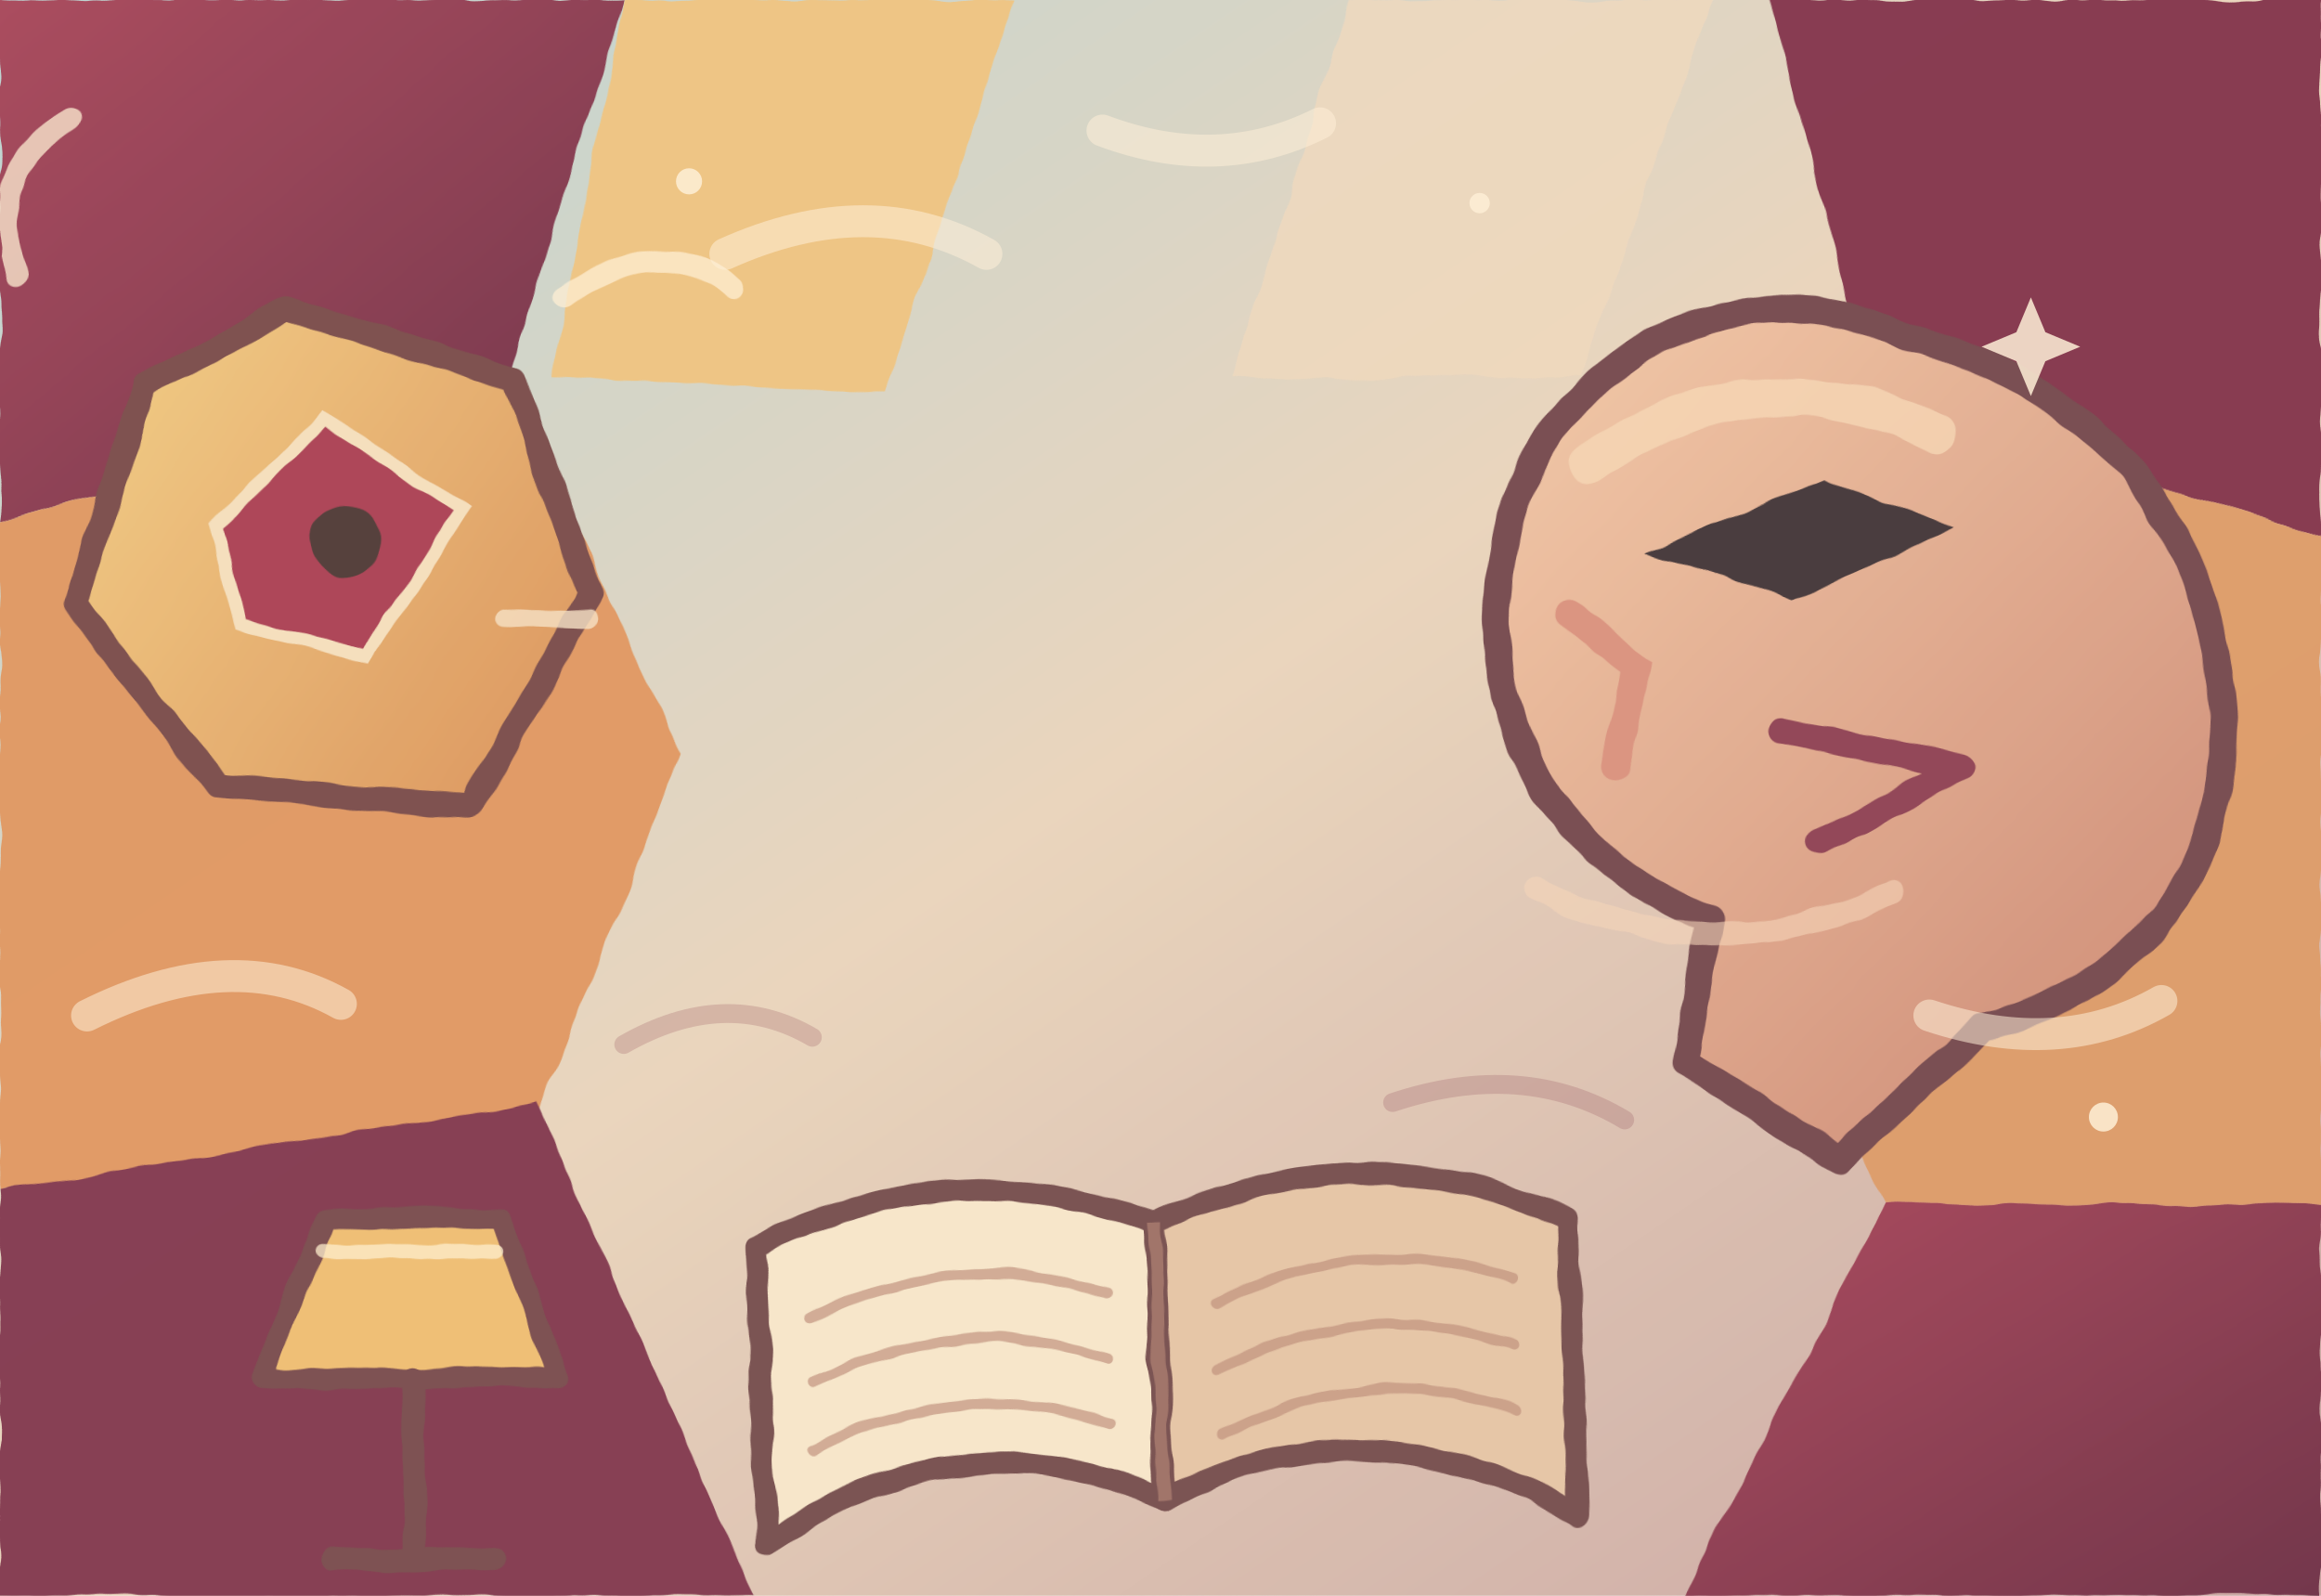
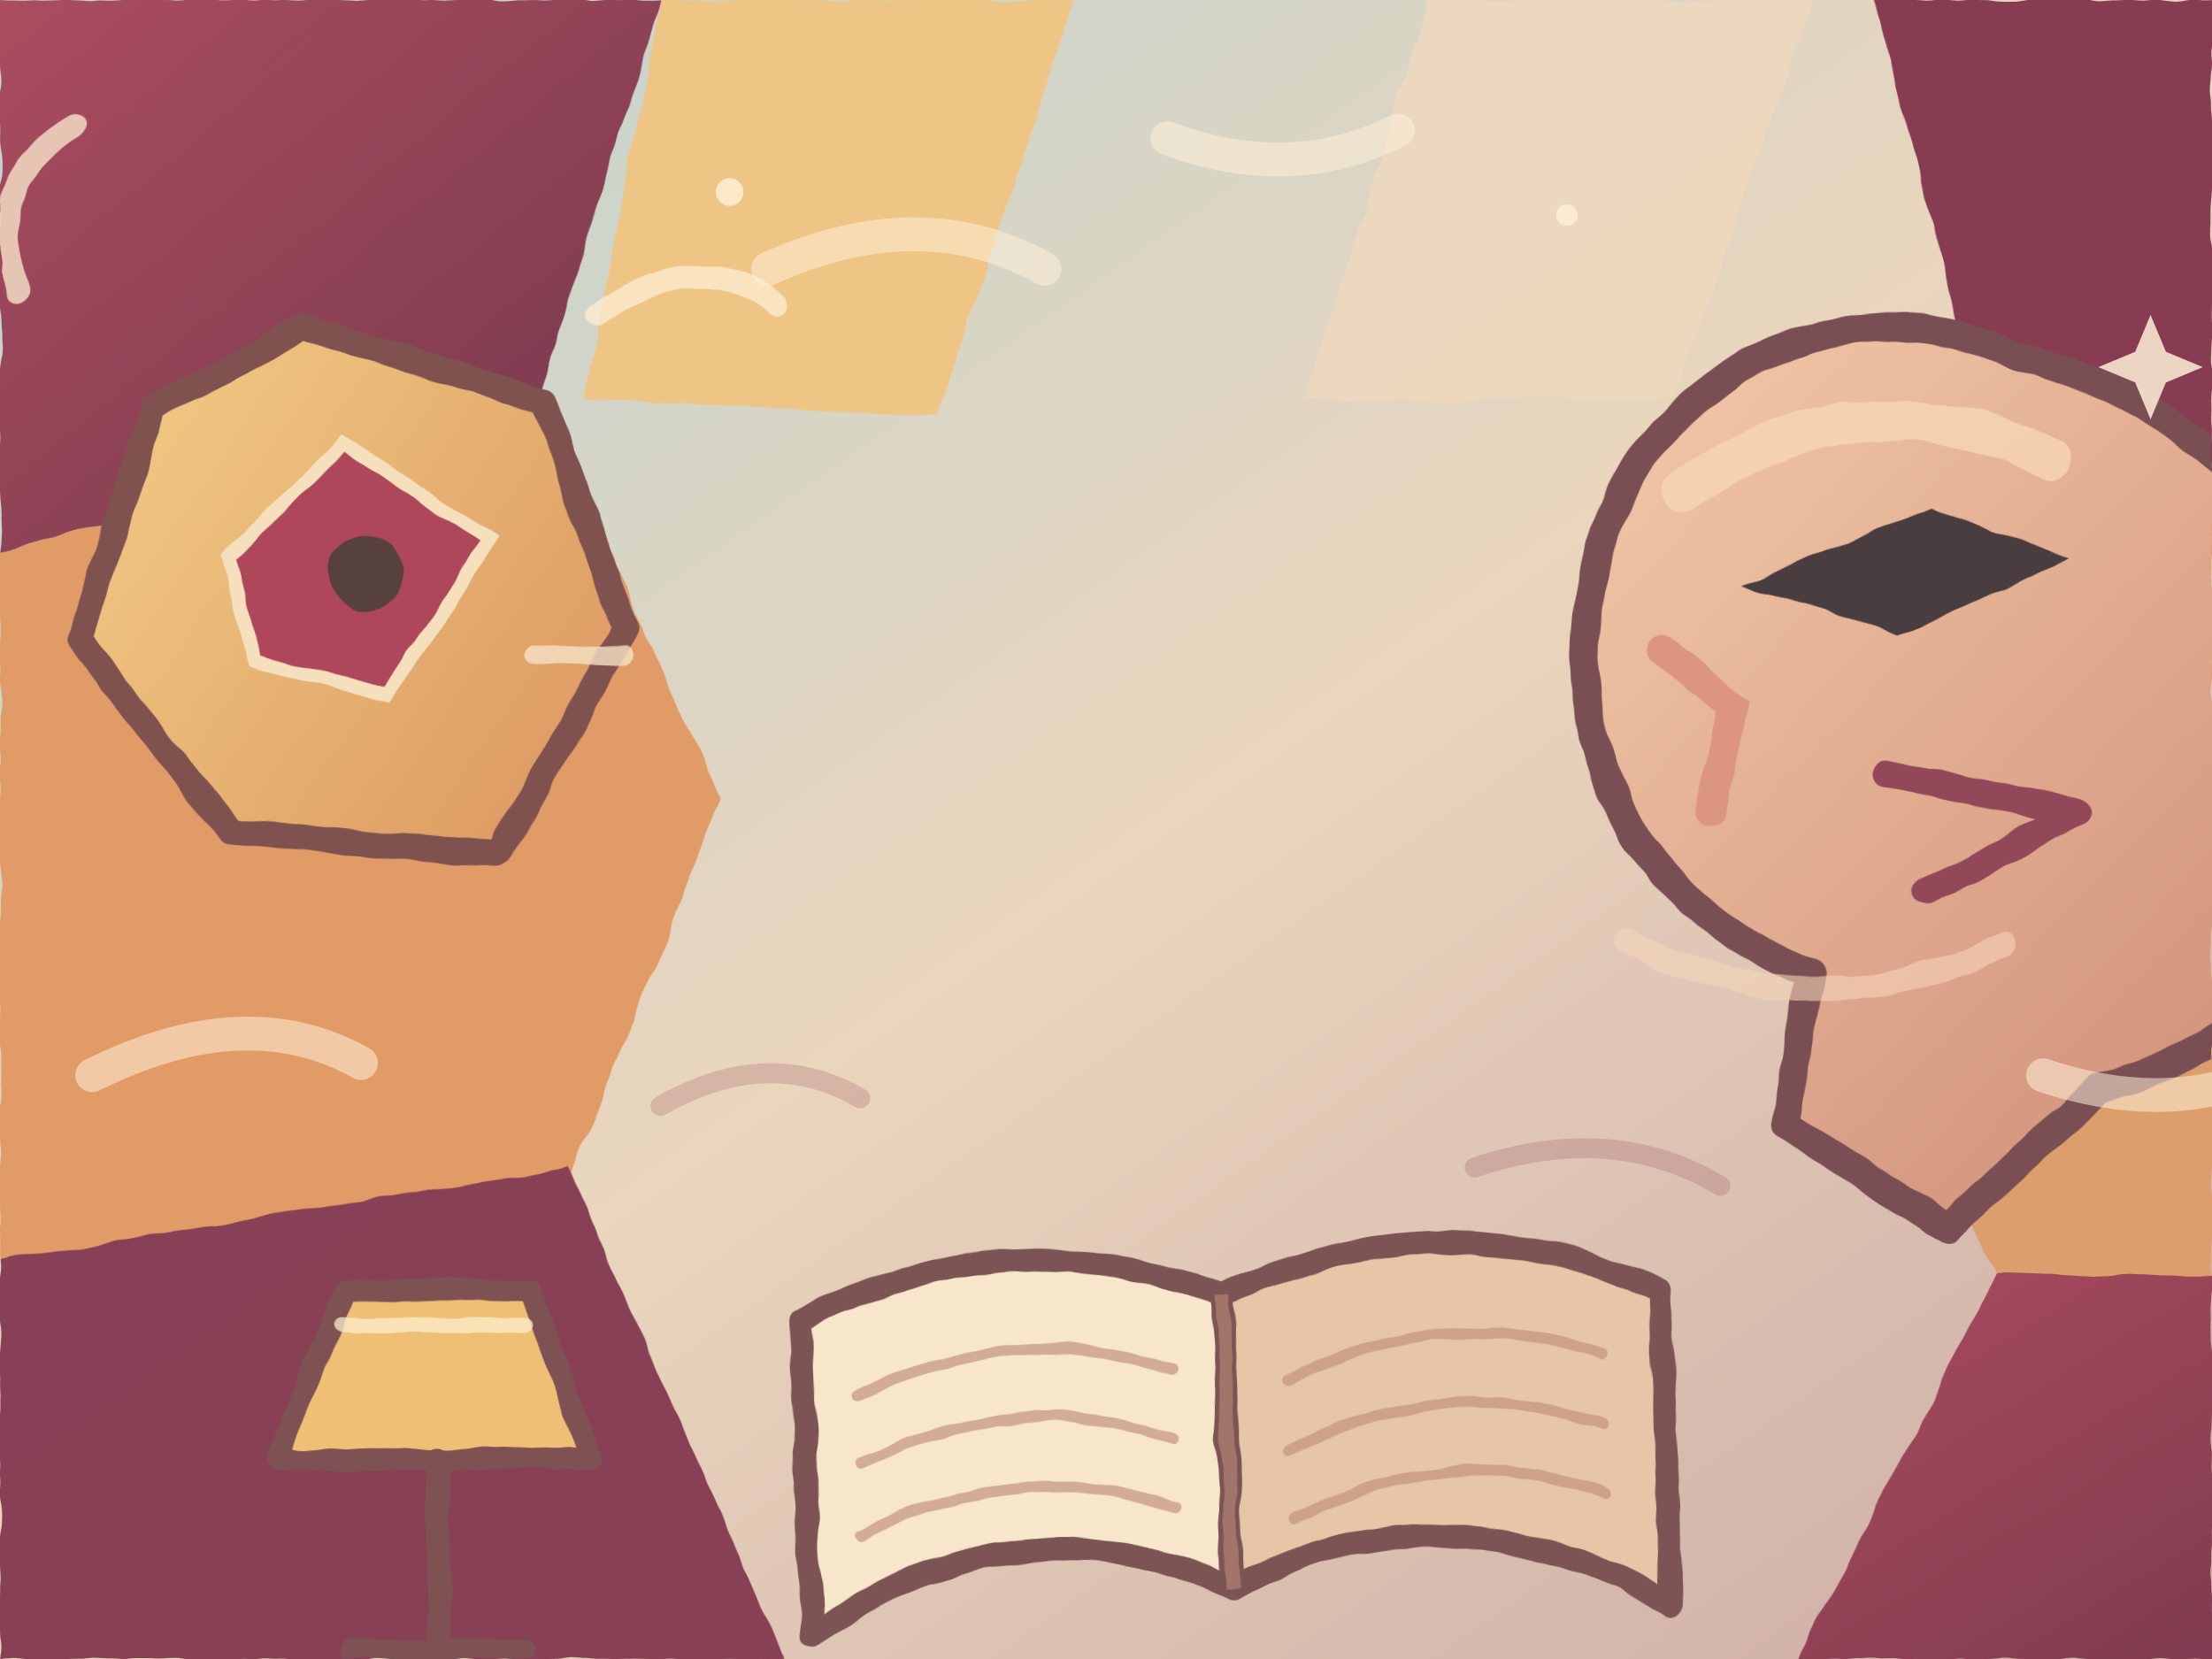
- <svg xmlns="http://www.w3.org/2000/svg" viewBox="0 0 1600 1100" preserveAspectRatio="xMidYMid slice">
+ <svg xmlns="http://www.w3.org/2000/svg" viewBox="0 0 1440 1080" preserveAspectRatio="xMidYMid slice">
  <defs>
    <linearGradient id="bg" x1="0" y1="0" x2="1" y2="1">
      <stop stop-color="#b8d5d5" />
      <stop offset=".48" stop-color="#e9d5bd" />
      <stop offset="1" stop-color="#c6a2a0" />
    </linearGradient>
    <linearGradient id="wine" x1="0" y1="0" x2="1" y2="1">
      <stop stop-color="#a43b52" />
      <stop offset="1" stop-color="#64243e" />
    </linearGradient>
    <linearGradient id="gold" x1="0" y1="0" x2="1" y2="1">
      <stop stop-color="#f3cf83" />
      <stop offset="1" stop-color="#d88d55" />
    </linearGradient>
    <linearGradient id="skin" x1="0" y1="0" x2="1" y2="1">
      <stop stop-color="#f3c9a7" />
      <stop offset="1" stop-color="#c9826e" />
    </linearGradient>
    <filter id="texture">
      <feTurbulence type="fractalNoise" baseFrequency=".025" numOctaves="3" seed="11" result="n" />
      <feDisplacementMap in="SourceGraphic" in2="n" scale="6" xChannelSelector="R" yChannelSelector="G" />
    </filter>
    <filter id="grain">
      <feTurbulence type="fractalNoise" baseFrequency=".65" numOctaves="2" stitchTiles="stitch" />
      <feColorMatrix type="saturate" values="0" />
      <feComponentTransfer>
        <feFuncA type="table" tableValues="0 .10" />
      </feComponentTransfer>
      <feBlend in="SourceGraphic" mode="soft-light" />
    </filter>
  </defs>
  <rect width="1600" height="1100" fill="url(#bg)" />
  <g filter="url(#texture)" opacity=".96">
    <path d="M0 0h430l-80 260L0 360Z" fill="url(#wine)" />
    <path d="M0 360 350 260l120 260-100 250L0 820Z" fill="#df945c" />
    <path d="M0 820 370 760l150 340H0Z" fill="#7a2d47" />
    <path d="M430 0h270l-90 270-230-10Z" fill="#efc37d" />
    <path d="M1600 0h-380l70 270 310 100Z" fill="#7b2944" />
    <path d="m1600 370-310-100-120 300 130 260 300 0Z" fill="#dc9863" />
    <path d="M1600 830 1300 830l-140 270h440Z" fill="url(#wine)" />
    <path d="M930 0h250l-90 260H850Z" fill="#f1d9bd" opacity=".75" />
  </g>
  <g transform="translate(230 395) rotate(-10)" filter="url(#texture)">
    <path d="M0-185 145-110 172 45 65 175-105 130-180-10-105-150Z" fill="url(#gold)" stroke="#754747" stroke-width="17" stroke-linejoin="round" />
    <path d="M-74-46 12-106 95-28 12 60-70 24Z" fill="#a83b50" stroke="#f5dfbd" stroke-width="9" />
    <circle cx="12" cy="-20" r="25" fill="#493432" />
    <path d="M-215-210q-60-60-15-100M-180-240q-10-75 55-100M190-160q75-35 115 15" fill="none" stroke="#fff0d4" stroke-width="15" stroke-linecap="round" opacity=".75" />
    <path d="M-260 5l-55-20m65 70-60 15m420-20 58 12" stroke="#f6e2c5" stroke-width="12" stroke-linecap="round" opacity=".8" />
  </g>
  <g transform="translate(1120 205) rotate(3)" filter="url(#texture)">
    <path d="M195 18C75-35-65 50-76 190c-10 123 62 205 157 235l-12 100 110 60 93-95c116-35 177-133 150-255C399 111 300 34 195 18Z" fill="url(#skin)" stroke="#70434a" stroke-width="19" stroke-linejoin="round" />
    <path d="M-18 116Q88 30 220 82" fill="none" stroke="#f6d6b4" stroke-width="27" stroke-linecap="round" opacity=".8" />
    <path d="M24 175 143 118 235 147 126 202Z" fill="#3c3034" />
    <path d="M124 293 248 311 154 368" fill="none" stroke="#8b3c50" stroke-width="18" stroke-linecap="round" stroke-linejoin="round" />
    <path d="M-28 220 22 254 10 324" fill="none" stroke="#d98f7c" stroke-width="19" stroke-linecap="round" />
    <path d="M-40 410q120 55 245-10" fill="none" stroke="#f5d4b8" stroke-width="16" stroke-linecap="round" opacity=".6" />
  </g>
  <g transform="translate(520 825) rotate(-2)" filter="url(#texture)">
    <path d="M0 35Q135-30 275 28v190Q138 150 0 240Z" fill="#f7e7cb" stroke="#71494a" stroke-width="15" stroke-linejoin="round" />
    <path d="M275 28Q420-35 560 35v205Q420 150 275 218Z" fill="#e5c4a5" stroke="#71494a" stroke-width="15" stroke-linejoin="round" />
    <path d="M35 85q105-48 205-10M35 130q105-48 205-10M35 175q105-48 205-10M315 85q105-48 205-10M315 130q105-48 205-10M315 175q105-48 205-10" fill="none" stroke="#bd8d79" stroke-width="7" stroke-linecap="round" opacity=".7" />
    <path d="M275 28v190" stroke="#9a6c63" stroke-width="9" />
  </g>
  <g transform="translate(180 855)" filter="url(#texture)">
    <path d="M0 95 45-15 165-15 205 95Z" fill="#efbd70" stroke="#74464a" stroke-width="14" stroke-linejoin="round" />
    <path d="M105 95v125m-55 0h110" fill="none" stroke="#74464a" stroke-width="16" stroke-linecap="round" />
    <path d="M42 8h120" stroke="#fff0ce" stroke-width="10" stroke-linecap="round" opacity=".75" />
  </g>
  <g fill="none" stroke-linecap="round" opacity=".55">
    <path d="M500 175q100-45 180 0M760 90q80 30 150-5M1330 700q90 30 160-10M60 700q100-50 175-8" stroke="#fff0d8" stroke-width="22" />
    <path d="M960 760q90-30 160 12M430 720q70-40 130-5" stroke="#8f4654" stroke-width="13" opacity=".45" />
  </g>
  <g fill="#fff1d8" opacity=".85">
    <circle cx="475" cy="125" r="9" />
    <circle cx="1020" cy="140" r="7" />
    <circle cx="1450" cy="770" r="10" />
    <path d="m1400 205 10 24 24 10-24 10-10 24-10-24-24-10 24-10z" />
  </g>
  <rect width="1600" height="1100" fill="#f0d7bd" opacity=".08" filter="url(#grain)" />
</svg>
